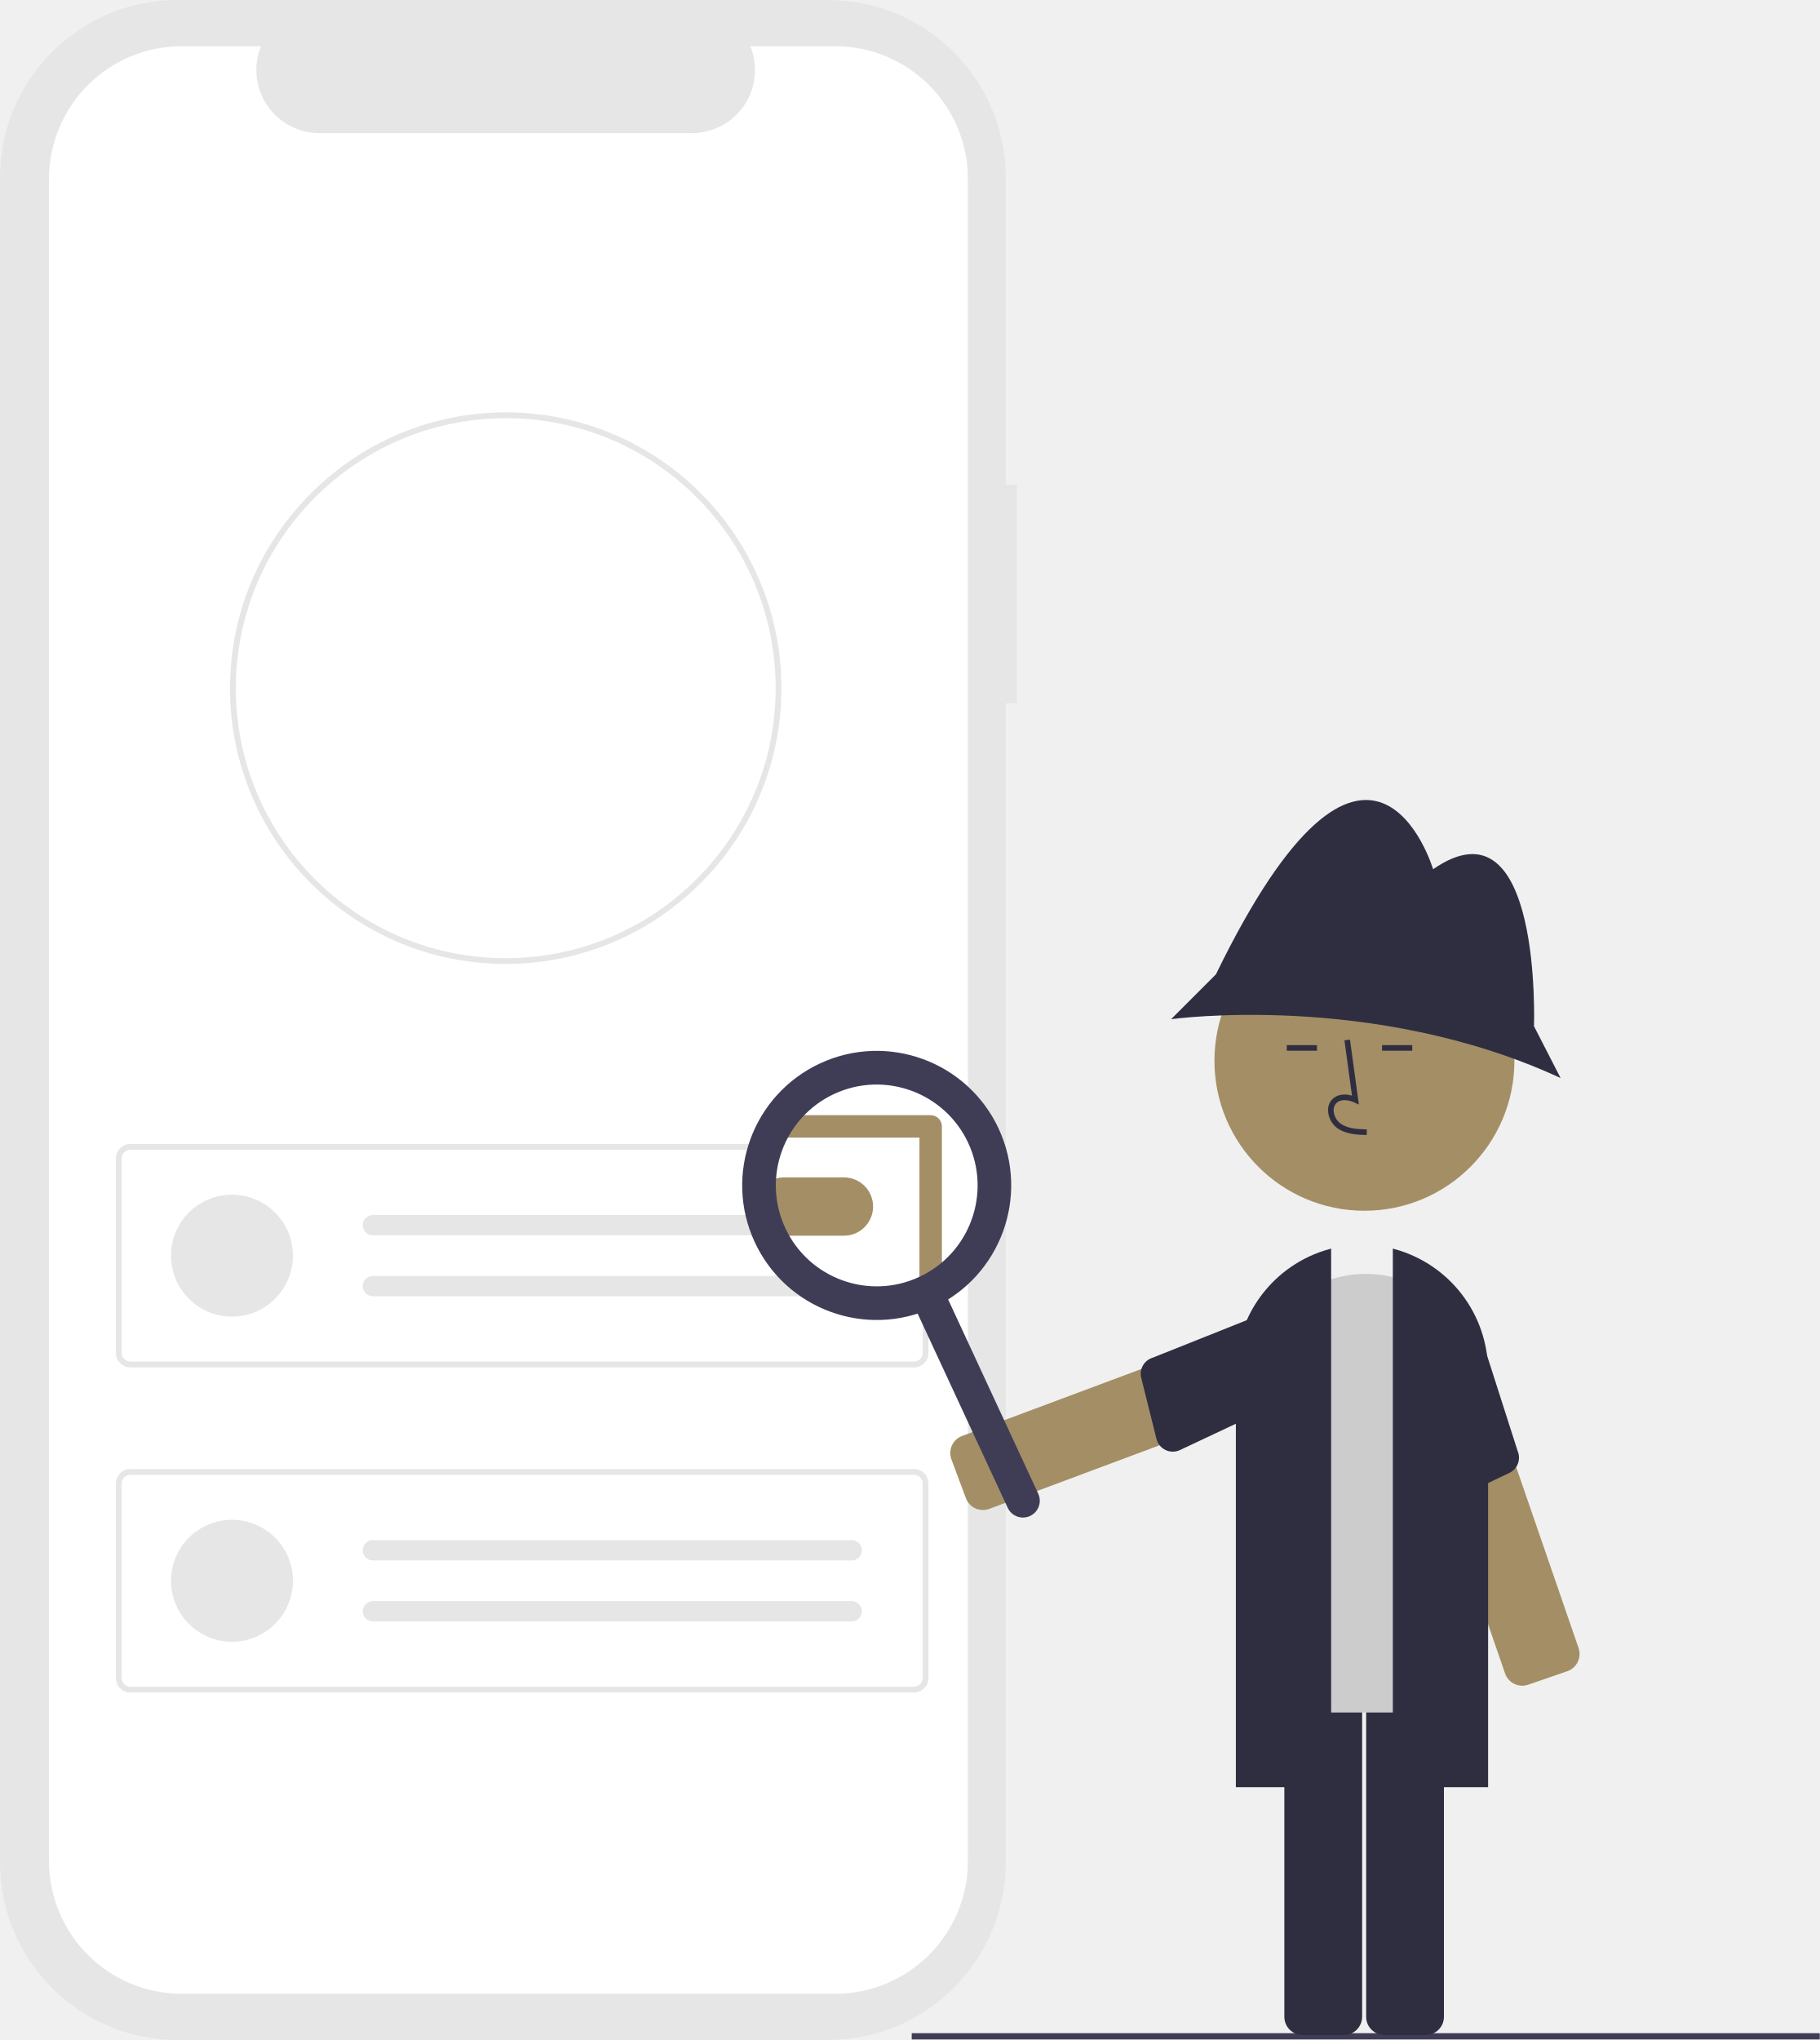
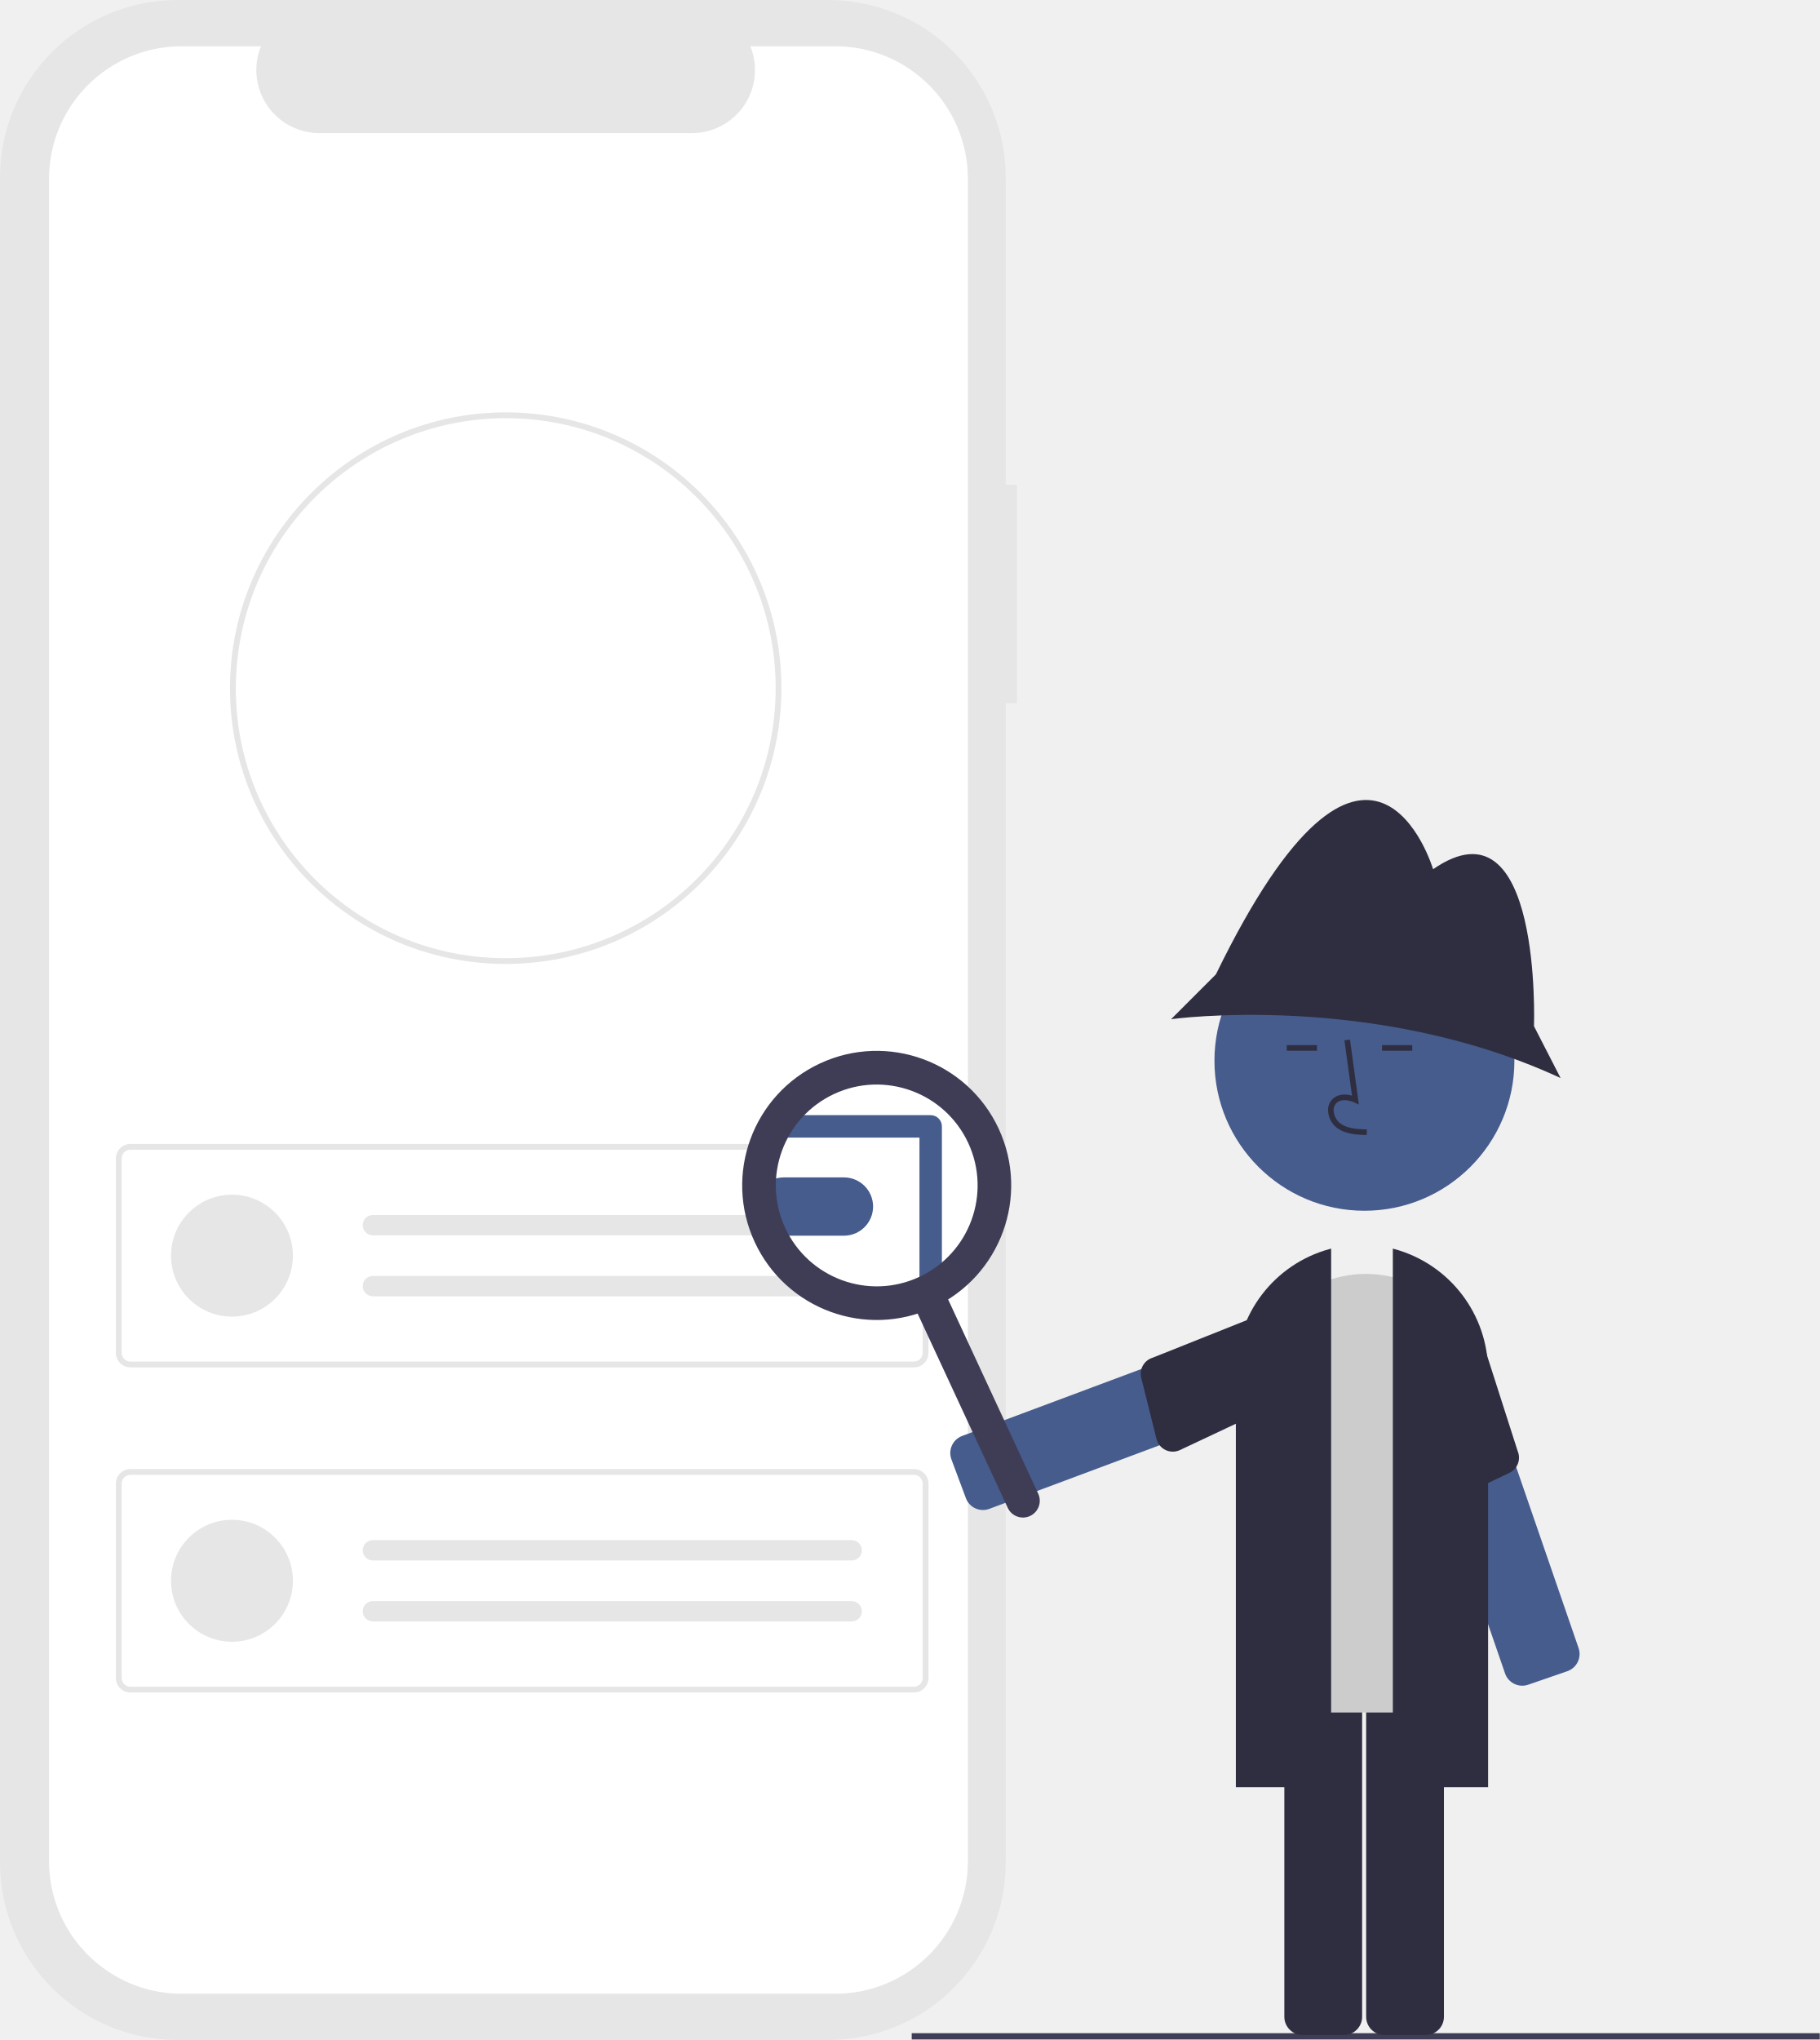
<svg xmlns="http://www.w3.org/2000/svg" id="f52ea72b-4bf4-4ca0-b256-883445bd7321" data-name="Layer 1" width="649.378" height="727.778" viewBox="0 0 649.378 727.778">
  <path d="M648.2,259.058h-3.999V149.513A63.402,63.402,0,0,0,580.8,86.111H348.713a63.402,63.402,0,0,0-63.402,63.402V750.487A63.402,63.402,0,0,0,348.713,813.889H580.799a63.402,63.402,0,0,0,63.402-63.402V337.034h3.999Z" transform="translate(-285.3111 -86.11101)" fill="#e6e6e6" />
  <path d="M583.358,102.606h-30.295a22.495,22.495,0,0,1-20.827,30.991H399.276a22.495,22.495,0,0,1-20.827-30.991H350.153a47.348,47.348,0,0,0-47.348,47.348V750.046a47.348,47.348,0,0,0,47.348,47.348H583.358a47.348,47.348,0,0,0,47.348-47.348h0V149.954A47.348,47.348,0,0,0,583.358,102.606Z" transform="translate(-285.3111 -86.11101)" fill="#fff" />
  <path id="f3818c68-126c-4685-b4e0-2450731ccc2a" data-name="a2804879-ded6-4045-b20f-1f1dde9b938b" d="M611.462,573.93h-279.619a5.184,5.184,0,0,1-5.178-5.178v-69.361a5.184,5.184,0,0,1,5.178-5.178h279.619a5.184,5.184,0,0,1,5.178,5.178v69.362A5.184,5.184,0,0,1,611.462,573.93Zm-279.619-77.646a3.11,3.11,0,0,0-3.107,3.107v69.362a3.11,3.11,0,0,0,3.107,3.107h279.619a3.11,3.11,0,0,0,3.107-3.107v-69.362a3.11,3.11,0,0,0-3.107-3.107Z" transform="translate(-285.3111 -86.11101)" fill="#e6e6e6" />
  <circle id="abdb74b7-e321-430b-89c2-b563f66442fc" data-name="b9ad11c9-d8a0-4df6-8741-900b9ec46a35" cx="82.778" cy="447.96" r="21.748" fill="#e6e6e6" />
  <path id="addd02b1-b85b-481a-baea-1b0ba5ed9f4a" data-name="bd261eec-7ae0-49b0-bf26-57ff03972605" d="M418.317,519.573a3.625,3.625,0,0,0,0,7.249h170.878a3.625,3.625,0,0,0,.14-7.249l-.021-0q-.059-.001-.119,0Z" transform="translate(-285.3111 -86.11101)" fill="#e6e6e6" />
  <path id="a42dc2a4-5fb2-4ea8-b2b3-ce81bc256782" data-name="e80b4447-8c34-435b-ba6c-5300a190ab24" d="M418.317,541.321a3.625,3.625,0,0,0,0,7.249h170.878a3.625,3.625,0,0,0,.119-7.249q-.059-.001-.119,0Z" transform="translate(-285.3111 -86.11101)" fill="#e6e6e6" />
  <path id="b84687c4-e3b4-4975-8361-bf73c33c9ee5" data-name="e55fcb7d-3a3b-45d8-b167-72fb2263dd92" d="M611.462,689.92h-279.619a5.184,5.184,0,0,1-5.178-5.178v-69.361a5.184,5.184,0,0,1,5.178-5.178h279.619a5.184,5.184,0,0,1,5.178,5.178v69.362A5.184,5.184,0,0,1,611.462,689.92Zm-279.619-77.646a3.11,3.11,0,0,0-3.107,3.107v69.362a3.11,3.11,0,0,0,3.107,3.107h279.619a3.11,3.11,0,0,0,3.107-3.107v-69.362a3.11,3.11,0,0,0-3.107-3.107Z" transform="translate(-285.3111 -86.11101)" fill="#e6e6e6" />
  <circle id="fe3713e7-4e14-41f8-af1d-48b338e5371c" data-name="a50d232f-7710-43e4-8fa9-6ef0443fc454" cx="82.778" cy="563.95" r="21.748" fill="#e6e6e6" />
  <path id="e34cf46a-1d6c-4c41-b5e1-331fa5bf8d4c" data-name="e49b4965-a9e9-4371-9134-194e44e65c31" d="M418.317,635.563a3.625,3.625,0,0,0,0,7.249h170.878a3.625,3.625,0,0,0,.119-7.249q-.059-.001-.119,0Z" transform="translate(-285.3111 -86.11101)" fill="#e6e6e6" />
  <path id="e105039f-b7a6-49c8-8f81-87505f1b0ae5" data-name="abc4586a-ac92-4255-aae6-84f53baad571" d="M418.317,657.311a3.625,3.625,0,0,0,0,7.249h170.878a3.625,3.625,0,0,0,.119-7.249q-.059-.001-.119,0Z" transform="translate(-285.3111 -86.11101)" fill="#e6e6e6" />
  <path id="ad9187ec-89e0-4b9d-a4fb-dc654c09bafe" data-name="a9e593af-a319-4e97-9065-f0c2c04624d5" d="M465.768,429.995a98.343,98.343,0,0,1-98.384-98.302v-.082c0-.206,0-.423.012-.629.3-53.879,44.432-97.756,98.372-97.756a98.384,98.384,0,0,1,.022,196.768h-.022Zm0-194.7a96.519,96.519,0,0,0-96.3,95.749c-.011.22-.011.4-.011.564a96.325,96.325,0,1,0,96.337-96.313h-.026Z" transform="translate(-285.3111 -86.11101)" fill="#e6e6e6" />
  <circle cx="315.114" cy="422.842" r="40" fill="#fff" />
-   <path d="M586.533,526.949c-.069,0-.137-0-.206-.002h-21.5a10.398,10.398,0,0,1-.008-20.792h21.518c.105-.002.22-.002.334,0a10.398,10.398,0,0,1-.138,20.794Z" transform="translate(-285.3111 -86.11101)" fill="#a48e65" />
+   <path d="M586.533,526.949c-.069,0-.137-0-.206-.002h-21.5a10.398,10.398,0,0,1-.008-20.792h21.518c.105-.002.22-.002.334,0a10.398,10.398,0,0,1-.138,20.794Z" transform="translate(-285.3111 -86.11101)" fill="#465c8d" />
  <rect x="325.345" y="725.344" width="324.033" height="2.241" fill="#3f3d56" />
-   <path d="M630.621,621.842a6.561,6.561,0,0,1-.63-1.259l-5.163-13.827a6.508,6.508,0,0,1,3.815-8.363l115.242-43.032a6.506,6.506,0,0,1,8.363,3.815l5.163,13.828a6.5,6.5,0,0,1-3.816,8.363l-115.241,43.032a6.507,6.507,0,0,1-7.734-2.556Z" transform="translate(-285.3111 -86.11101)" fill="#a48e65" />
+   <path d="M630.621,621.842a6.561,6.561,0,0,1-.63-1.259l-5.163-13.827a6.508,6.508,0,0,1,3.815-8.363l115.242-43.032a6.506,6.506,0,0,1,8.363,3.815l5.163,13.828a6.5,6.5,0,0,1-3.816,8.363l-115.241,43.032a6.507,6.507,0,0,1-7.734-2.556Z" transform="translate(-285.3111 -86.11101)" fill="#465c8d" />
  <path d="M743.518,551.788l-46.863,18.687a6,6,0,0,0-4.093,7.2l5.439,21.775a6,6,0,0,0,8.376,3.975l46.992-22.119a6.011,6.011,0,0,0,3.524-7.717l-5.649-18.276A6.011,6.011,0,0,0,743.518,551.788Z" transform="translate(-285.3111 -86.11101)" fill="#2f2e41" />
-   <path d="M829.28,687.45a6.507,6.507,0,0,1-6.892-4.34l-40.114-116.289a6.5,6.5,0,0,1,4.025-8.264l13.953-4.814a6.504,6.504,0,0,1,8.264,4.025l40.115,116.29a6.508,6.508,0,0,1-4.025,8.264l-13.953,4.812A6.561,6.561,0,0,1,829.28,687.45Z" transform="translate(-285.3111 -86.11101)" fill="#a48e65" />
+   <path d="M829.28,687.45a6.507,6.507,0,0,1-6.892-4.34l-40.114-116.289a6.5,6.5,0,0,1,4.025-8.264l13.953-4.814a6.504,6.504,0,0,1,8.264,4.025l40.115,116.29a6.508,6.508,0,0,1-4.025,8.264l-13.953,4.812A6.561,6.561,0,0,1,829.28,687.45Z" transform="translate(-285.3111 -86.11101)" fill="#465c8d" />
  <path d="M811.506,555.778l15.396,48.045a6,6,0,0,1-2.951,7.738l-20.26,9.657a6,6,0,0,1-8.396-3.934l-12.83-50.328a6.011,6.011,0,0,1,3.712-7.629l17.694-7.268A6.011,6.011,0,0,1,811.506,555.778Z" transform="translate(-285.3111 -86.11101)" fill="#2f2e41" />
  <path d="M764.891,812.114H750.131a6.508,6.508,0,0,1-6.5-6.5V682.599a6.508,6.508,0,0,1,6.5-6.5h14.759a6.508,6.508,0,0,1,6.5,6.5V805.614A6.508,6.508,0,0,1,764.891,812.114Z" transform="translate(-285.3111 -86.11101)" fill="#2f2e41" />
  <path d="M794.083,812.114H779.323a6.508,6.508,0,0,1-6.5-6.5V682.599a6.508,6.508,0,0,1,6.5-6.5h14.76a6.508,6.508,0,0,1,6.5,6.5V805.614A6.508,6.508,0,0,1,794.083,812.114Z" transform="translate(-285.3111 -86.11101)" fill="#2f2e41" />
  <path d="M806.247,697.062H739.184a7.008,7.008,0,0,1-7-7V581.117a40.531,40.531,0,0,1,81.062,0V690.062A7.008,7.008,0,0,1,806.247,697.062Z" transform="translate(-285.3111 -86.11101)" fill="#ccc" />
  <path d="M816.341,723.711h-34V531.556l.632.172a45.382,45.382,0,0,1,33.368,43.688Z" transform="translate(-285.3111 -86.11101)" fill="#2f2e41" />
  <path d="M760.326,723.711h-34V575.416a45.382,45.382,0,0,1,33.368-43.688l.632-.172Z" transform="translate(-285.3111 -86.11101)" fill="#2f2e41" />
-   <circle cx="486.897" cy="378.421" r="53.519" fill="#a48e65" />
+   <circle cx="486.897" cy="378.421" r="53.519" fill="#465c8d" />
  <path d="M832.715,452.21s3-83-36-56c0,0-22.5-75.5-77.5,37.5l-16,16s72-10,139,21Z" transform="translate(-285.3111 -86.11101)" fill="#2f2e41" />
  <path d="M773.024,491.036c-3.306-.092-7.42-.207-10.59-2.522a8.133,8.133,0,0,1-3.2-6.073,5.471,5.471,0,0,1,1.86-4.493c1.656-1.399,4.073-1.727,6.678-.961l-2.699-19.726,1.981-.271,3.173,23.19-1.655-.759c-1.918-.88-4.552-1.328-6.188.055a3.515,3.515,0,0,0-1.153,2.896,6.147,6.147,0,0,0,2.381,4.528c2.467,1.802,5.746,2.034,9.466,2.138Z" transform="translate(-285.3111 -86.11101)" fill="#2f2e41" />
  <rect x="459.192" y="372.852" width="10.772" height="2" fill="#2f2e41" />
  <rect x="493.192" y="372.852" width="10.772" height="2" fill="#2f2e41" />
  <path d="M652.882,626.944a6,6,0,0,1-7.968-2.918l-34.511-74.384a6,6,0,0,1,10.885-5.05l34.511,74.384A6,6,0,0,1,652.882,626.944Z" transform="translate(-285.3111 -86.11101)" fill="#3f3d56" />
-   <path d="M617.425,546.905a4,4,0,0,1-4-4V491.953h-50a4,4,0,0,1,0-8h54a4,4,0,0,1,4,4v54.953A4,4,0,0,1,617.425,546.905Z" transform="translate(-285.3111 -86.11101)" fill="#a48e65" />
+   <path d="M617.425,546.905a4,4,0,0,1-4-4V491.953h-50a4,4,0,0,1,0-8h54a4,4,0,0,1,4,4v54.953A4,4,0,0,1,617.425,546.905Z" transform="translate(-285.3111 -86.11101)" fill="#465c8d" />
  <path d="M618.371,552.56a48,48,0,1,1,23.34-63.743A48.054,48.054,0,0,1,618.371,552.56Zm-35.353-76.198a36,36,0,1,0,47.808,17.505A36.041,36.041,0,0,0,583.018,476.362Z" transform="translate(-285.3111 -86.11101)" fill="#3f3d56" />
</svg>
